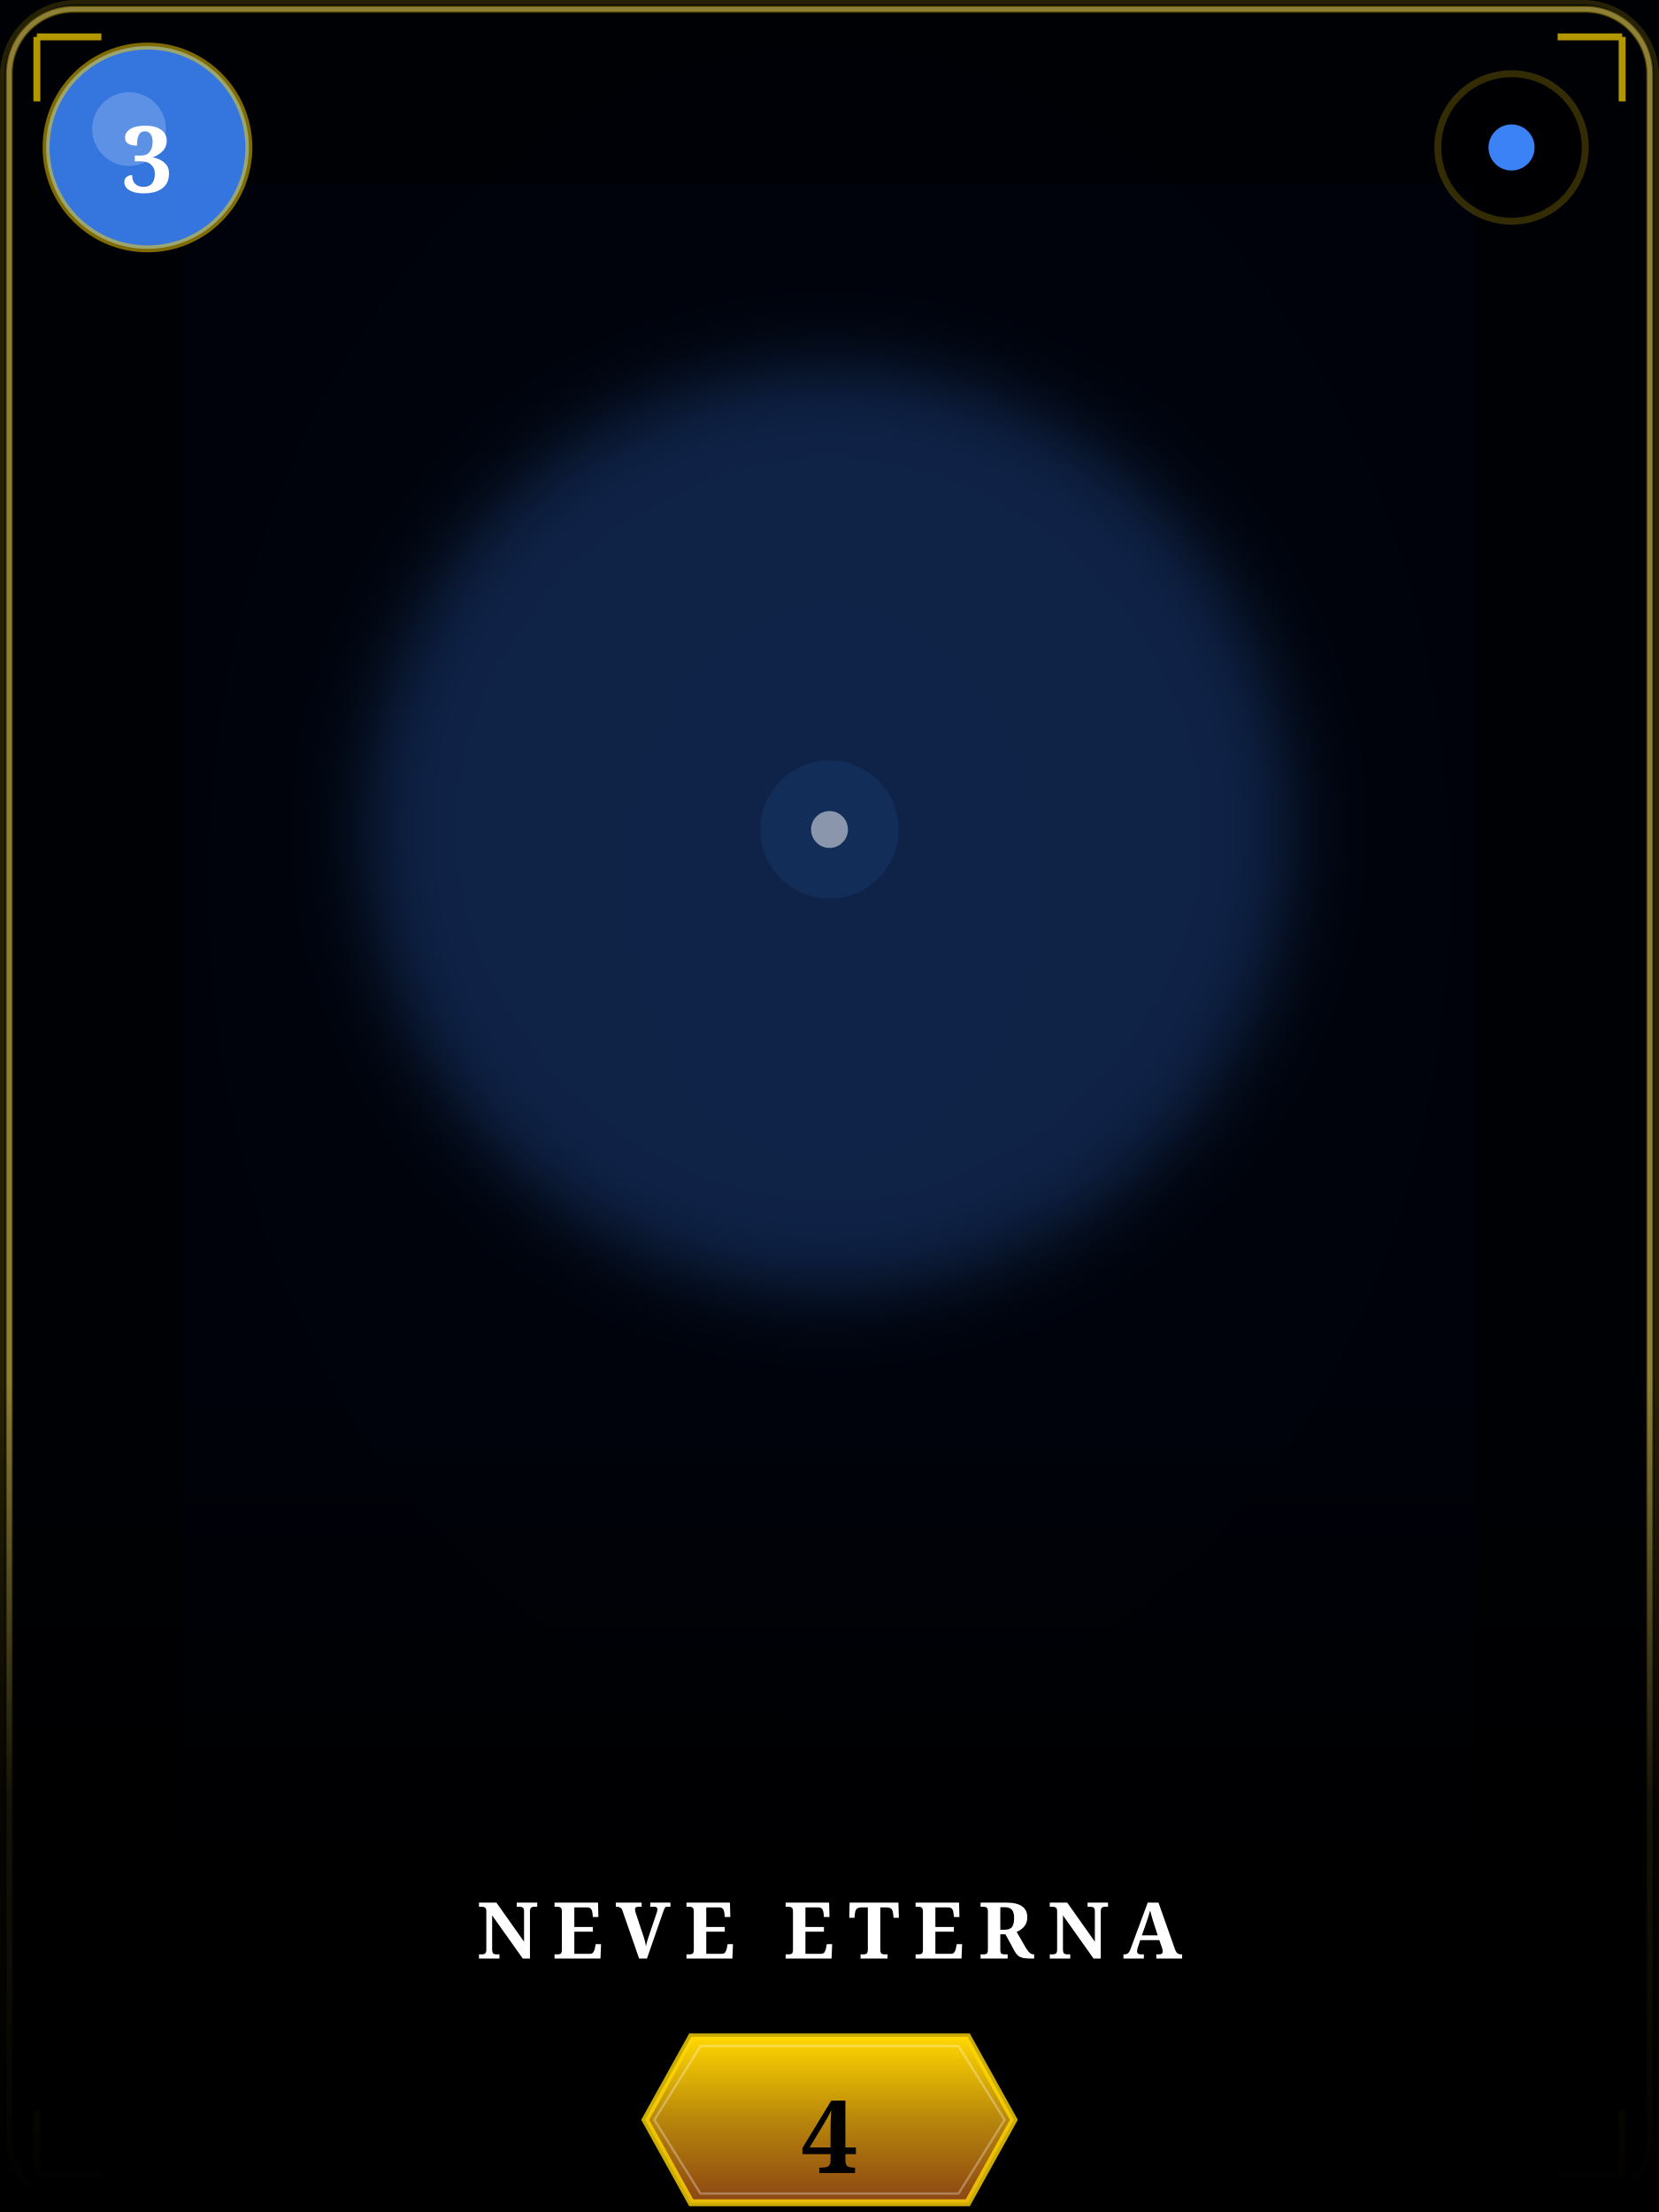
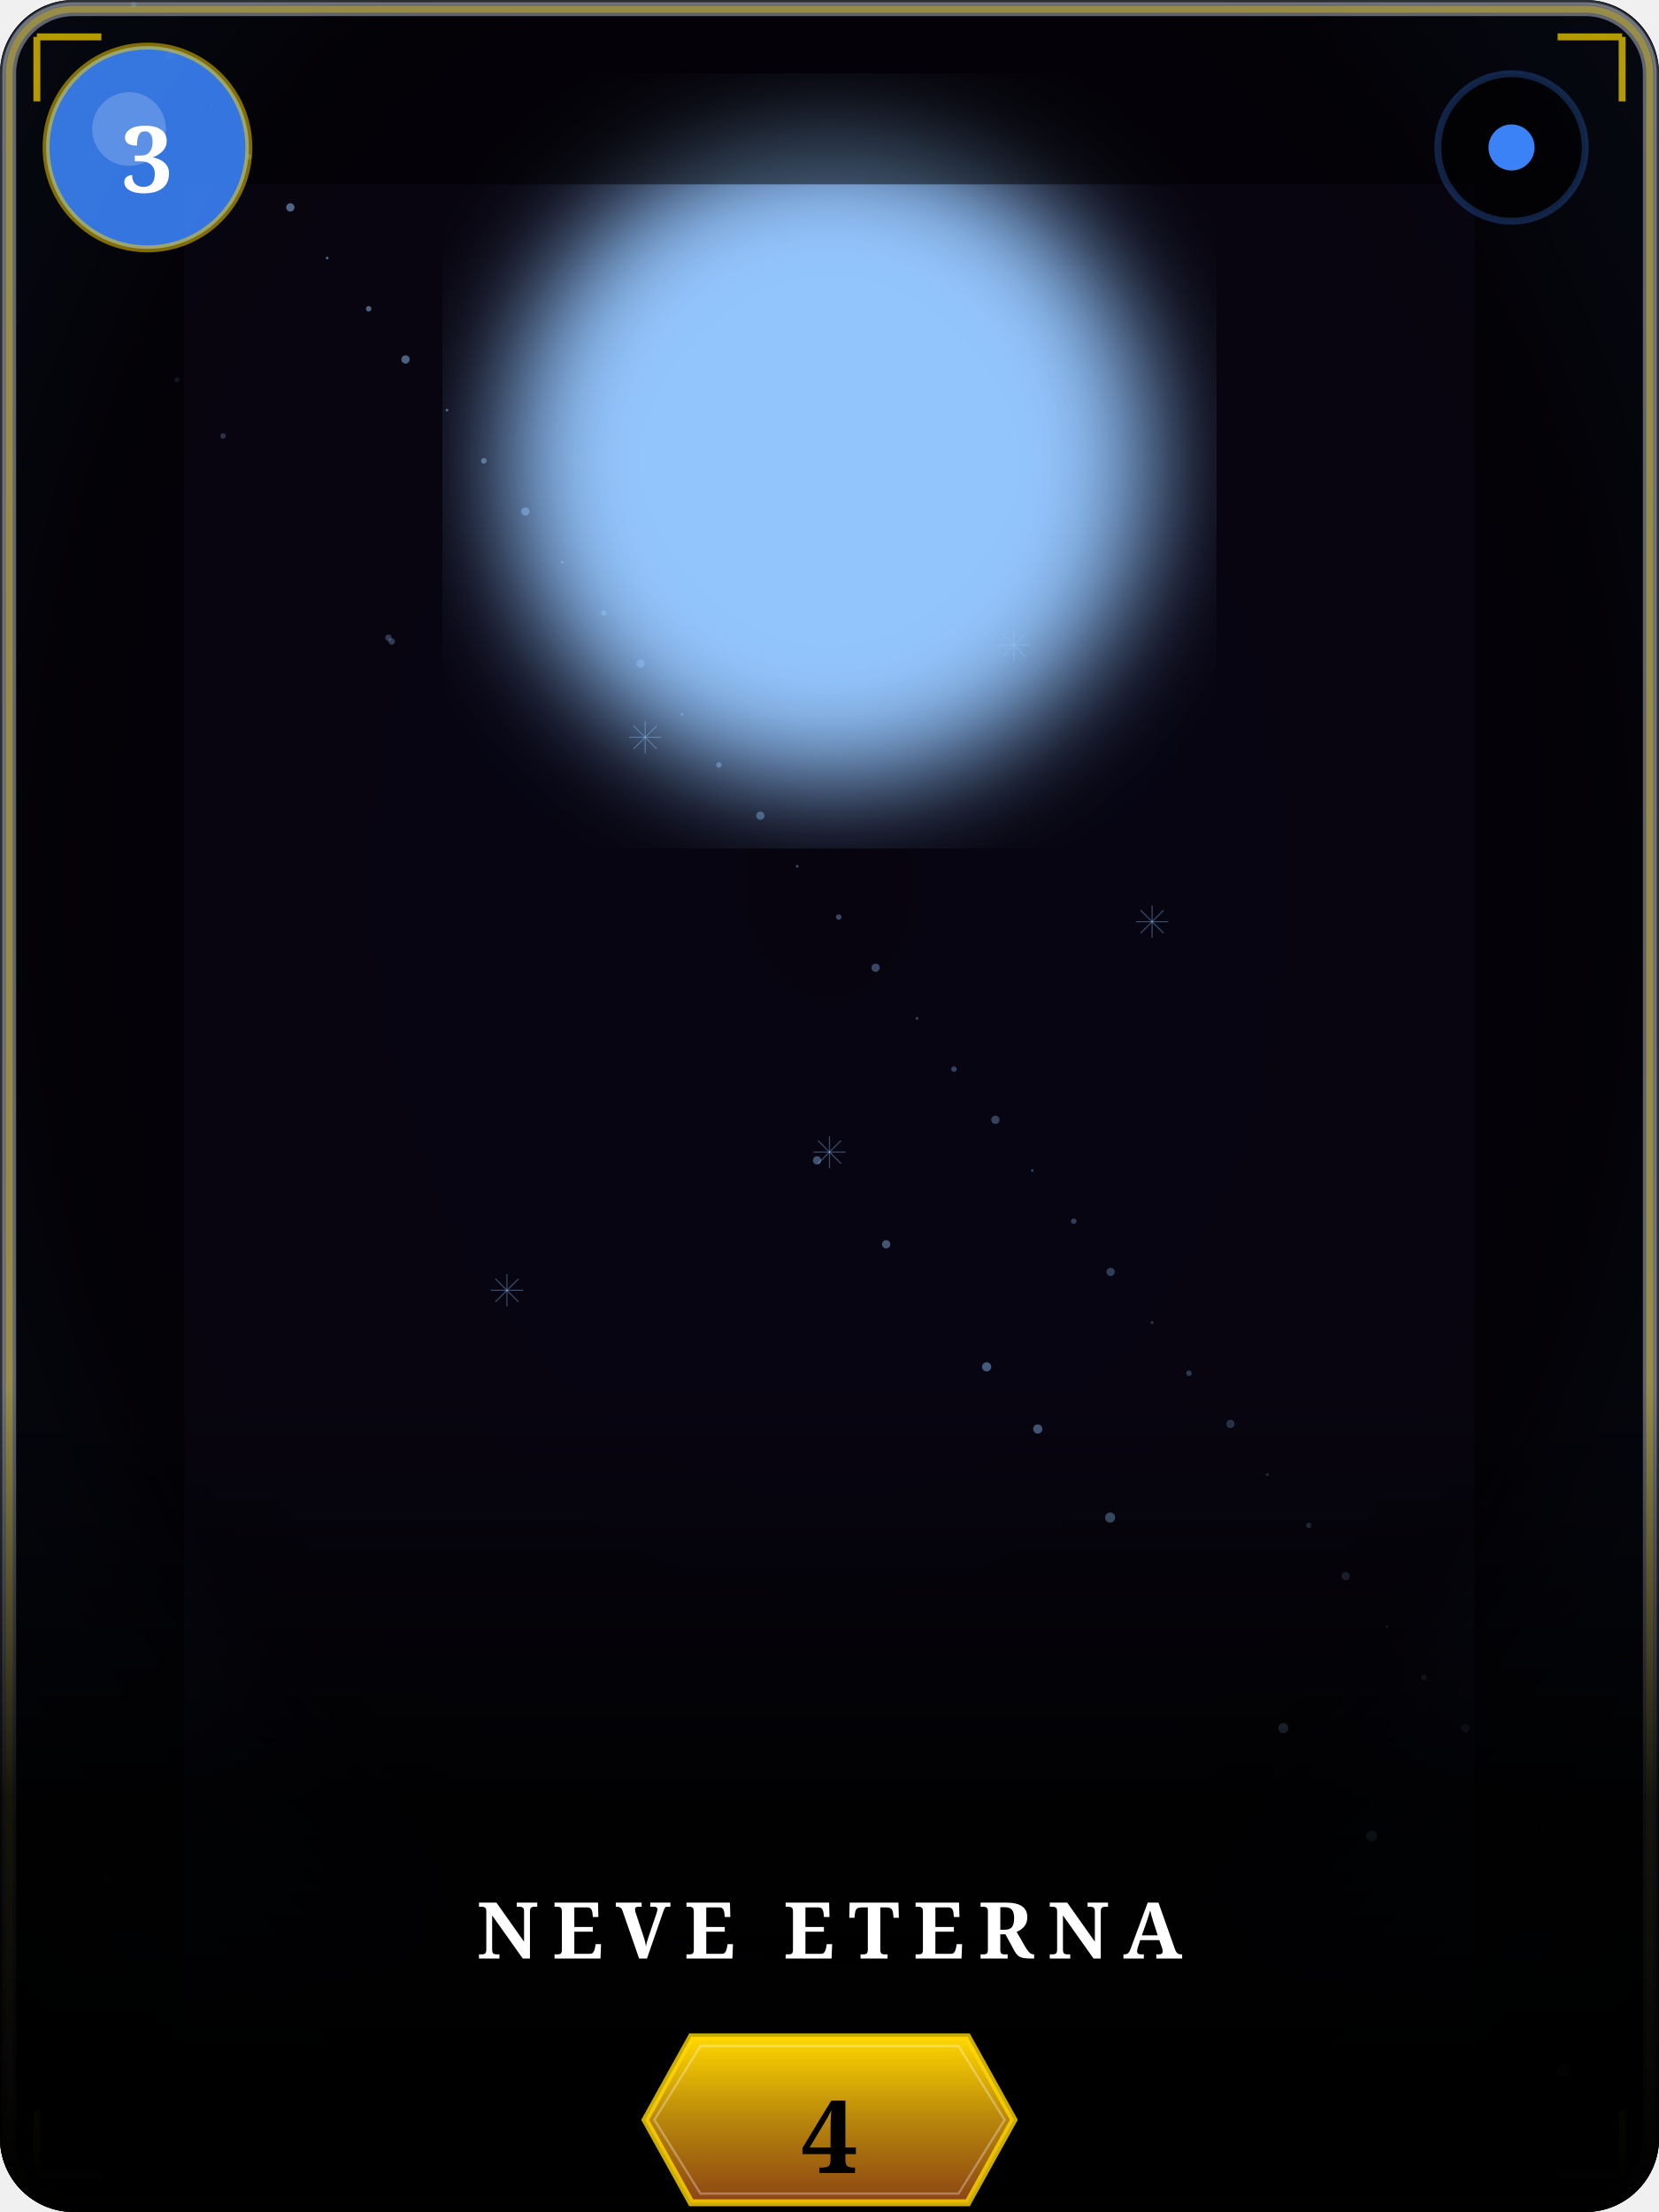
<svg xmlns="http://www.w3.org/2000/svg" viewBox="0 0 360 480" width="360" height="480">
  <defs>
-     <radialGradient id="v" cx="50%" cy="40%" r="75%">
-       <stop offset="0%" stop-color="#00030d" />
-       <stop offset="100%" stop-color="#00020a" />
+     <radialGradient id="bg_b4_neve" cx="50%" cy="40%" r="80%">
+       <stop offset="0%" stop-color="#3b82f608" />
+       <stop offset="60%" stop-color="#1e3a5f15" />
+       <stop offset="100%" stop-color="#050008" />
    </radialGradient>
-     <linearGradient id="tb" x1="0" y1="0" x2="0" y2="1">
+     <linearGradient id="tb_b4_neve" x1="0" y1="0" x2="0" y2="1">
      <stop offset="0%" stop-color="rgba(0,0,0,0)" />
      <stop offset="50%" stop-color="rgba(0,0,0,0.85)" />
      <stop offset="100%" stop-color="rgba(0,0,0,1)" />
    </linearGradient>
-     <linearGradient id="ph" x1="0" y1="0" x2="0" y2="1">
+     <linearGradient id="ph_b4_neve" x1="0" y1="0" x2="0" y2="1">
      <stop offset="0%" stop-color="#ffd700" />
      <stop offset="50%" stop-color="#b8860b" />
      <stop offset="100%" stop-color="#8b4513" />
    </linearGradient>
-     <filter id="g">
-       <feGaussianBlur stdDeviation="8" />
+     <filter id="g_b4_neve">
+       <feGaussianBlur stdDeviation="12" />
    </filter>
-     <filter id="g2">
-       <feGaussianBlur stdDeviation="4" />
+     <filter id="gm_b4_neve">
+       <feGaussianBlur stdDeviation="6" />
    </filter>
-     <filter id="g3">
-       <feGaussianBlur stdDeviation="15" />
+     <filter id="gs_b4_neve">
+       <feGaussianBlur stdDeviation="20" />
    </filter>
+     <clipPath id="c_b4_neve">
+       <rect x="0" y="0" width="360" height="480" rx="16" />
+     </clipPath>
  </defs>
-   <g clip-path="url(#c)">
-     <rect x="0" y="0" width="360" height="480" fill="#00030d" />
-     <rect x="0" y="0" width="360" height="480" fill="url(#v)" />
-     <circle cx="180" cy="180" r="100" fill="#3b82f6" opacity="0.25" filter="url(#g)" />
-     <path d="M195,180 L230,180" fill="none" stroke="0.3" stroke-width="1" opacity="1" />
-     <path d="M187.5,192.99 L205,223.301" fill="none" stroke="0.3" stroke-width="1" opacity="1" />
-     <path d="M172.5,192.99 L155,223.301" fill="none" stroke="0.3" stroke-width="1" opacity="1" />
-     <path d="M165,180 L130,180" fill="none" stroke="0.3" stroke-width="1" opacity="1" />
-     <path d="M172.5,167.01 L155,136.699" fill="none" stroke="0.3" stroke-width="1" opacity="1" />
-     <path d="M187.5,167.01 L205,136.699" fill="none" stroke="0.3" stroke-width="1" opacity="1" />
-     <path d="M201.651,192.5 L214.641,200" fill="none" stroke="0.2" stroke-width="0.8" opacity="1" />
-     <path d="M180,205 L180,220" fill="none" stroke="0.2" stroke-width="0.8" opacity="1" />
-     <path d="M158.349,192.5 L145.359,200" fill="none" stroke="0.2" stroke-width="0.8" opacity="1" />
-     <path d="M158.349,167.5 L145.359,160" fill="none" stroke="0.2" stroke-width="0.8" opacity="1" />
-     <path d="M180,155 L180,140" fill="none" stroke="0.2" stroke-width="0.8" opacity="1" />
-     <path d="M201.651,167.5 L214.641,160" fill="none" stroke="0.2" stroke-width="0.8" opacity="1" />
-     <circle cx="180" cy="180" r="15" fill="rgba(59,130,246,0.1)" opacity="1" />
-     <circle cx="180" cy="180" r="4" fill="#fff" opacity="0.5" />
-     <rect x="0" y="0" width="360" height="480" fill="none" stroke="#000" stroke-width="80" opacity="0.5" rx="16" />
-     <rect x="0.5" y="0.5" width="359" height="479" fill="none" stroke="rgba(255,215,0,0.15)" stroke-width="1" rx="16" />
-     <rect x="2" y="2" width="356" height="476" fill="none" stroke="#888" stroke-width="1" rx="14" opacity="0.6" />
-     <rect x="2" y="2" width="356" height="476" fill="none" stroke="rgba(255,215,0,0.35)" stroke-width="1.5" rx="14" />
-     <path d="M 8 8 L 8 22 M 8 8 L 22 8" fill="none" stroke="rgba(255,215,0,0.7)" stroke-width="1.5" />
-     <path d="M 352 8 L 352 22 M 352 8 L 338 8" fill="none" stroke="rgba(255,215,0,0.7)" stroke-width="1.5" />
-     <path d="M 8 472 L 8 458 M 8 472 L 22 472" fill="none" stroke="rgba(255,215,0,0.7)" stroke-width="1.5" />
-     <path d="M 352 472 L 352 458 M 352 472 L 338 472" fill="none" stroke="rgba(255,215,0,0.7)" stroke-width="1.5" />
-     <circle cx="32" cy="32" r="22" fill="#3b82f6" opacity="0.9" />
-     <circle cx="32" cy="32" r="22" fill="none" stroke="rgba(255,215,0,0.5)" stroke-width="1.5" />
-     <circle cx="28" cy="28" r="8" fill="rgba(255,255,255,0.2)" />
-     <text x="32" y="34" text-anchor="middle" dominant-baseline="central" font-size="20" font-weight="900" fill="#fff" font-family="Cinzel,serif">3</text>
-     <circle cx="328" cy="32" r="16" fill="rgba(0,0,0,0.6)" stroke="rgba(255,215,0,0.2)" stroke-width="1.5" />
-     <circle cx="328" cy="32" r="5" fill="#3b82f6">
-       <animate attributeName="opacity" values="0.3;1;0.3" dur="2s" repeatCount="indefinite" />
-     </circle>
-     <rect x="0" y="300" width="360" height="180" fill="url(#tb)" />
-     <text x="180" y="425" text-anchor="middle" font-size="17" fill="#fff" font-family="Cinzel,serif" font-weight="700" letter-spacing="3">NEVE ETERNA</text>
-     <text x="180" y="452" text-anchor="middle" font-size="8" fill="#888" font-family="Montserrat,sans-serif" letter-spacing="4" opacity="0.7">COMUNE</text>
-     <g transform="translate(180,460)">
-       <polygon points="-30,-18 30,-18 40,0 30,18 -30,18 -40,0" fill="url(#ph)" stroke="rgba(255,215,0,0.8)" stroke-width="1.5" />
-       <polygon points="-28,-16 28,-16 38,0 28,16 -28,16 -38,0" fill="none" stroke="rgba(255,255,255,0.3)" stroke-width="0.5" />
-       <text x="0" y="3" text-anchor="middle" dominant-baseline="central" font-size="22" font-weight="900" fill="#000" font-family="Cinzel,serif">4</text>
+   <g clip-path="url(#c_b4_neve)">
+     <rect x="0" y="0" width="360" height="480" fill="#050008" />
+     <rect x="0" y="0" width="360" height="480" fill="url(#bg_b4_neve)" />
+     <circle cx="180" cy="100" r="70" fill="#93c5fd" filter="url(#g_b4_neve)" />
+     <circle cx="20" cy="-10" r="0.3" fill="#93c5fd" opacity="0.55">
+       <animate attributeName="cy" values="-10;110;-10" dur="6s" repeatCount="indefinite" />
+     </circle>
+     <circle cx="29" cy="1" r="0.6" fill="#93c5fd" opacity="0.54">
+       <animate attributeName="cy" values="1;121;1" dur="7s" repeatCount="indefinite" />
+     </circle>
+     <circle cx="37" cy="12" r="0.9" fill="#93c5fd" opacity="0.53">
+       <animate attributeName="cy" values="12;132;12" dur="8s" repeatCount="indefinite" />
+     </circle>
+     <circle cx="46" cy="23" r="0.3" fill="#93c5fd" opacity="0.52">
+       <animate attributeName="cy" values="23;143;23" dur="9s" repeatCount="indefinite" />
+     </circle>
+     <circle cx="54" cy="34" r="0.6" fill="#93c5fd" opacity="0.51">
+       <animate attributeName="cy" values="34;154;34" dur="6s" repeatCount="indefinite" />
+     </circle>
+     <circle cx="63" cy="45" r="0.9" fill="#93c5fd" opacity="0.50">
+       <animate attributeName="cy" values="45;165;45" dur="7s" repeatCount="indefinite" />
+     </circle>
+     <circle cx="71" cy="56" r="0.3" fill="#93c5fd" opacity="0.49">
+       <animate attributeName="cy" values="56;176;56" dur="8s" repeatCount="indefinite" />
+     </circle>
+     <circle cx="80" cy="67" r="0.6" fill="#93c5fd" opacity="0.48">
+       <animate attributeName="cy" values="67;187;67" dur="9s" repeatCount="indefinite" />
+     </circle>
+     <circle cx="88" cy="78" r="0.9" fill="#93c5fd" opacity="0.47">
+       <animate attributeName="cy" values="78;198;78" dur="6s" repeatCount="indefinite" />
+     </circle>
+     <circle cx="97" cy="89" r="0.3" fill="#93c5fd" opacity="0.46">
+       <animate attributeName="cy" values="89;209;89" dur="7s" repeatCount="indefinite" />
+     </circle>
+     <circle cx="105" cy="100" r="0.6" fill="#93c5fd" opacity="0.45">
+       <animate attributeName="cy" values="100;220;100" dur="8s" repeatCount="indefinite" />
+     </circle>
+     <circle cx="114" cy="111" r="0.9" fill="#93c5fd" opacity="0.44">
+       <animate attributeName="cy" values="111;231;111" dur="9s" repeatCount="indefinite" />
+     </circle>
+     <circle cx="122" cy="122" r="0.3" fill="#93c5fd" opacity="0.43">
+       <animate attributeName="cy" values="122;242;122" dur="6s" repeatCount="indefinite" />
+     </circle>
+     <circle cx="131" cy="133" r="0.6" fill="#93c5fd" opacity="0.42">
+       <animate attributeName="cy" values="133;253;133" dur="7s" repeatCount="indefinite" />
+     </circle>
+     <circle cx="139" cy="144" r="0.9" fill="#93c5fd" opacity="0.41">
+       <animate attributeName="cy" values="144;264;144" dur="8s" repeatCount="indefinite" />
+     </circle>
+     <circle cx="148" cy="155" r="0.3" fill="#93c5fd" opacity="0.40">
+       <animate attributeName="cy" values="155;275;155" dur="9s" repeatCount="indefinite" />
+     </circle>
+     <circle cx="156" cy="166" r="0.6" fill="#93c5fd" opacity="0.39">
+       <animate attributeName="cy" values="166;286;166" dur="6s" repeatCount="indefinite" />
+     </circle>
+     <circle cx="165" cy="177" r="0.9" fill="#93c5fd" opacity="0.38">
+       <animate attributeName="cy" values="177;297;177" dur="7s" repeatCount="indefinite" />
+     </circle>
+     <circle cx="173" cy="188" r="0.3" fill="#93c5fd" opacity="0.37">
+       <animate attributeName="cy" values="188;308;188" dur="8s" repeatCount="indefinite" />
+     </circle>
+     <circle cx="182" cy="199" r="0.6" fill="#93c5fd" opacity="0.36">
+       <animate attributeName="cy" values="199;319;199" dur="9s" repeatCount="indefinite" />
+     </circle>
+     <circle cx="190" cy="210" r="0.9" fill="#93c5fd" opacity="0.35">
+       <animate attributeName="cy" values="210;330;210" dur="6s" repeatCount="indefinite" />
+     </circle>
+     <circle cx="199" cy="221" r="0.3" fill="#93c5fd" opacity="0.34">
+       <animate attributeName="cy" values="221;341;221" dur="7s" repeatCount="indefinite" />
+     </circle>
+     <circle cx="207" cy="232" r="0.6" fill="#93c5fd" opacity="0.33">
+       <animate attributeName="cy" values="232;352;232" dur="8s" repeatCount="indefinite" />
+     </circle>
+     <circle cx="216" cy="243" r="0.9" fill="#93c5fd" opacity="0.32">
+       <animate attributeName="cy" values="243;363;243" dur="9s" repeatCount="indefinite" />
+     </circle>
+     <circle cx="224" cy="254" r="0.3" fill="#93c5fd" opacity="0.31">
+       <animate attributeName="cy" values="254;374;254" dur="6s" repeatCount="indefinite" />
+     </circle>
+     <circle cx="233" cy="265" r="0.6" fill="#93c5fd" opacity="0.30">
+       <animate attributeName="cy" values="265;385;265" dur="7s" repeatCount="indefinite" />
+     </circle>
+     <circle cx="241" cy="276" r="0.9" fill="#93c5fd" opacity="0.29">
+       <animate attributeName="cy" values="276;396;276" dur="8s" repeatCount="indefinite" />
+     </circle>
+     <circle cx="250" cy="287" r="0.3" fill="#93c5fd" opacity="0.28">
+       <animate attributeName="cy" values="287;407;287" dur="9s" repeatCount="indefinite" />
+     </circle>
+     <circle cx="258" cy="298" r="0.6" fill="#93c5fd" opacity="0.27">
+       <animate attributeName="cy" values="298;418;298" dur="6s" repeatCount="indefinite" />
+     </circle>
+     <circle cx="267" cy="309" r="0.9" fill="#93c5fd" opacity="0.26">
+       <animate attributeName="cy" values="309;429;309" dur="7s" repeatCount="indefinite" />
+     </circle>
+     <circle cx="275" cy="320" r="0.3" fill="#93c5fd" opacity="0.25">
+       <animate attributeName="cy" values="320;440;320" dur="8s" repeatCount="indefinite" />
+     </circle>
+     <circle cx="284" cy="331" r="0.6" fill="#93c5fd" opacity="0.24">
+       <animate attributeName="cy" values="331;451;331" dur="9s" repeatCount="indefinite" />
+     </circle>
+     <circle cx="292" cy="342" r="0.9" fill="#93c5fd" opacity="0.23">
+       <animate attributeName="cy" values="342;462;342" dur="6s" repeatCount="indefinite" />
+     </circle>
+     <circle cx="301" cy="353" r="0.3" fill="#93c5fd" opacity="0.22">
+       <animate attributeName="cy" values="353;473;353" dur="7s" repeatCount="indefinite" />
+     </circle>
+     <circle cx="309" cy="364" r="0.6" fill="#93c5fd" opacity="0.21">
+       <animate attributeName="cy" values="364;484;364" dur="8s" repeatCount="indefinite" />
+     </circle>
+     <circle cx="318" cy="375" r="0.9" fill="#93c5fd" opacity="0.20">
+       <animate attributeName="cy" values="375;495;375" dur="9s" repeatCount="indefinite" />
+     </circle>
+     <circle cx="326" cy="386" r="0.3" fill="#93c5fd" opacity="0.19">
+       <animate attributeName="cy" values="386;506;386" dur="6s" repeatCount="indefinite" />
+     </circle>
+     <circle cx="335" cy="397" r="0.6" fill="#93c5fd" opacity="0.18">
+       <animate attributeName="cy" values="397;517;397" dur="7s" repeatCount="indefinite" />
+     </circle>
+     <circle cx="23" cy="408" r="0.9" fill="#93c5fd" opacity="0.17">
+       <animate attributeName="cy" values="408;528;408" dur="8s" repeatCount="indefinite" />
+     </circle>
+     <circle cx="32" cy="419" r="0.3" fill="#93c5fd" opacity="0.16">
+       <animate attributeName="cy" values="419;539;419" dur="9s" repeatCount="indefinite" />
+     </circle>
+     <g transform="translate(140,160) scale(0.5)">
+       <line x1="-7" y1="0" x2="7" y2="0" stroke="#93c5fd" stroke-width="0.5" opacity="0.35" />
+       <line x1="0" y1="-7" x2="0" y2="7" stroke="#93c5fd" stroke-width="0.5" opacity="0.35" />
+       <line x1="-5" y1="-5" x2="5" y2="5" stroke="#93c5fd" stroke-width="0.5" opacity="0.35" />
+       <line x1="5" y1="-5" x2="-5" y2="5" stroke="#93c5fd" stroke-width="0.5" opacity="0.35" />
+     </g>
+     <g transform="translate(220,140) scale(0.5)">
+       <line x1="-7" y1="0" x2="7" y2="0" stroke="#93c5fd" stroke-width="0.5" opacity="0.35" />
+       <line x1="0" y1="-7" x2="0" y2="7" stroke="#93c5fd" stroke-width="0.5" opacity="0.35" />
+       <line x1="-5" y1="-5" x2="5" y2="5" stroke="#93c5fd" stroke-width="0.5" opacity="0.35" />
+       <line x1="5" y1="-5" x2="-5" y2="5" stroke="#93c5fd" stroke-width="0.5" opacity="0.35" />
+     </g>
+     <g transform="translate(180,250) scale(0.5)">
+       <line x1="-7" y1="0" x2="7" y2="0" stroke="#93c5fd" stroke-width="0.5" opacity="0.35" />
+       <line x1="0" y1="-7" x2="0" y2="7" stroke="#93c5fd" stroke-width="0.5" opacity="0.35" />
+       <line x1="-5" y1="-5" x2="5" y2="5" stroke="#93c5fd" stroke-width="0.5" opacity="0.35" />
+       <line x1="5" y1="-5" x2="-5" y2="5" stroke="#93c5fd" stroke-width="0.5" opacity="0.35" />
+     </g>
+     <g transform="translate(110,280) scale(0.5)">
+       <line x1="-7" y1="0" x2="7" y2="0" stroke="#93c5fd" stroke-width="0.5" opacity="0.35" />
+       <line x1="0" y1="-7" x2="0" y2="7" stroke="#93c5fd" stroke-width="0.5" opacity="0.35" />
+       <line x1="-5" y1="-5" x2="5" y2="5" stroke="#93c5fd" stroke-width="0.5" opacity="0.35" />
+       <line x1="5" y1="-5" x2="-5" y2="5" stroke="#93c5fd" stroke-width="0.5" opacity="0.35" />
+     </g>
+     <g transform="translate(250,200) scale(0.5)">
+       <line x1="-7" y1="0" x2="7" y2="0" stroke="#93c5fd" stroke-width="0.5" opacity="0.35" />
+       <line x1="0" y1="-7" x2="0" y2="7" stroke="#93c5fd" stroke-width="0.5" opacity="0.35" />
+       <line x1="-5" y1="-5" x2="5" y2="5" stroke="#93c5fd" stroke-width="0.5" opacity="0.35" />
+       <line x1="5" y1="-5" x2="-5" y2="5" stroke="#93c5fd" stroke-width="0.5" opacity="0.35" />
+     </g>
+     <g clip-path="url(#c_b4_neve)">
+       <circle cx="214.1" cy="296.6" r="1.0" fill="#93c5fd" opacity="0.44" />
+       <circle cx="240.9" cy="329.3" r="1.1" fill="#93c5fd" opacity="0.48" />
+       <circle cx="225.2" cy="310.1" r="1.0" fill="#93c5fd" opacity="0.46" />
+       <circle cx="278.5" cy="375.0" r="1.1" fill="#93c5fd" opacity="0.52" />
+       <circle cx="38.4" cy="82.4" r="0.5" fill="#93c5fd" opacity="0.22" />
+       <circle cx="339.4" cy="449.3" r="1.3" fill="#93c5fd" opacity="0.60" />
+       <circle cx="297.6" cy="398.4" r="1.2" fill="#93c5fd" opacity="0.55" />
+       <circle cx="48.4" cy="94.6" r="0.6" fill="#93c5fd" opacity="0.24" />
+       <circle cx="177.3" cy="251.8" r="0.9" fill="#93c5fd" opacity="0.40" />
+       <circle cx="85.0" cy="139.2" r="0.7" fill="#93c5fd" opacity="0.28" />
+       <circle cx="84.3" cy="138.4" r="0.7" fill="#93c5fd" opacity="0.28" />
+       <circle cx="192.3" cy="270.0" r="0.9" fill="#93c5fd" opacity="0.42" />
+       <rect x="0" y="0" width="360" height="480" fill="none" stroke="#000" stroke-width="80" opacity="0.5" rx="16" />
+       <rect x="0.5" y="0.5" width="359" height="479" fill="none" stroke="#9ca3af44" stroke-width="1" rx="16" />
+       <rect x="2" y="2" width="356" height="476" fill="none" stroke="#9ca3af" stroke-width="3" rx="14" opacity="0.6" />
+       <rect x="2" y="2" width="356" height="476" fill="none" stroke="rgba(255,215,0,0.35)" stroke-width="1.5" rx="14" />
+       <path d="M 8 8 L 8 22 M 8 8 L 22 8" fill="none" stroke="rgba(255,215,0,0.7)" stroke-width="1.5" />
+       <path d="M 352 8 L 352 22 M 352 8 L 338 8" fill="none" stroke="rgba(255,215,0,0.7)" stroke-width="1.5" />
+       <path d="M 8 472 L 8 458 M 8 472 L 22 472" fill="none" stroke="rgba(255,215,0,0.7)" stroke-width="1.5" />
+       <path d="M 352 472 L 352 458 M 352 472 L 338 472" fill="none" stroke="rgba(255,215,0,0.7)" stroke-width="1.5" />
+       <circle cx="32" cy="32" r="22" fill="#3b82f6" opacity="0.9" />
+       <circle cx="32" cy="32" r="22" fill="none" stroke="rgba(255,215,0,0.5)" stroke-width="1.5" />
+       <circle cx="28" cy="28" r="8" fill="rgba(255,255,255,0.2)" />
+       <text x="32" y="34" text-anchor="middle" dominant-baseline="central" font-size="20" font-weight="900" fill="#fff" font-family="Cinzel,serif">3</text>
+       <circle cx="328" cy="32" r="16" fill="rgba(0,0,0,0.6)" stroke="#3b82f644" stroke-width="1.5" />
+       <circle cx="328" cy="32" r="5" fill="#3b82f6">
+         <animate attributeName="opacity" values="0.3;1;0.3" dur="1.5s" repeatCount="indefinite" />
+       </circle>
+       <rect x="0" y="300" width="360" height="180" fill="url(#tb_b4_neve)" />
+       <text x="180" y="425" text-anchor="middle" font-size="17" fill="#fff" font-family="Cinzel,serif" font-weight="700" letter-spacing="3">NEVE ETERNA</text>
+       <text x="180" y="452" text-anchor="middle" font-size="8" fill="#9ca3af" font-family="Montserrat,sans-serif" letter-spacing="4" opacity="0.7">COMUNE</text>
+       <g transform="translate(180,460)">
+         <polygon points="-30,-18 30,-18 40,0 30,18 -30,18 -40,0" fill="url(#ph_b4_neve)" stroke="rgba(255,215,0,0.8)" stroke-width="1.5" />
+         <polygon points="-28,-16 28,-16 38,0 28,16 -28,16 -38,0" fill="none" stroke="rgba(255,255,255,0.3)" stroke-width="0.5" />
+         <text x="0" y="3" text-anchor="middle" dominant-baseline="central" font-size="22" font-weight="900" fill="#000" font-family="Cinzel,serif">4</text>
+       </g>
    </g>
  </g>
</svg>
